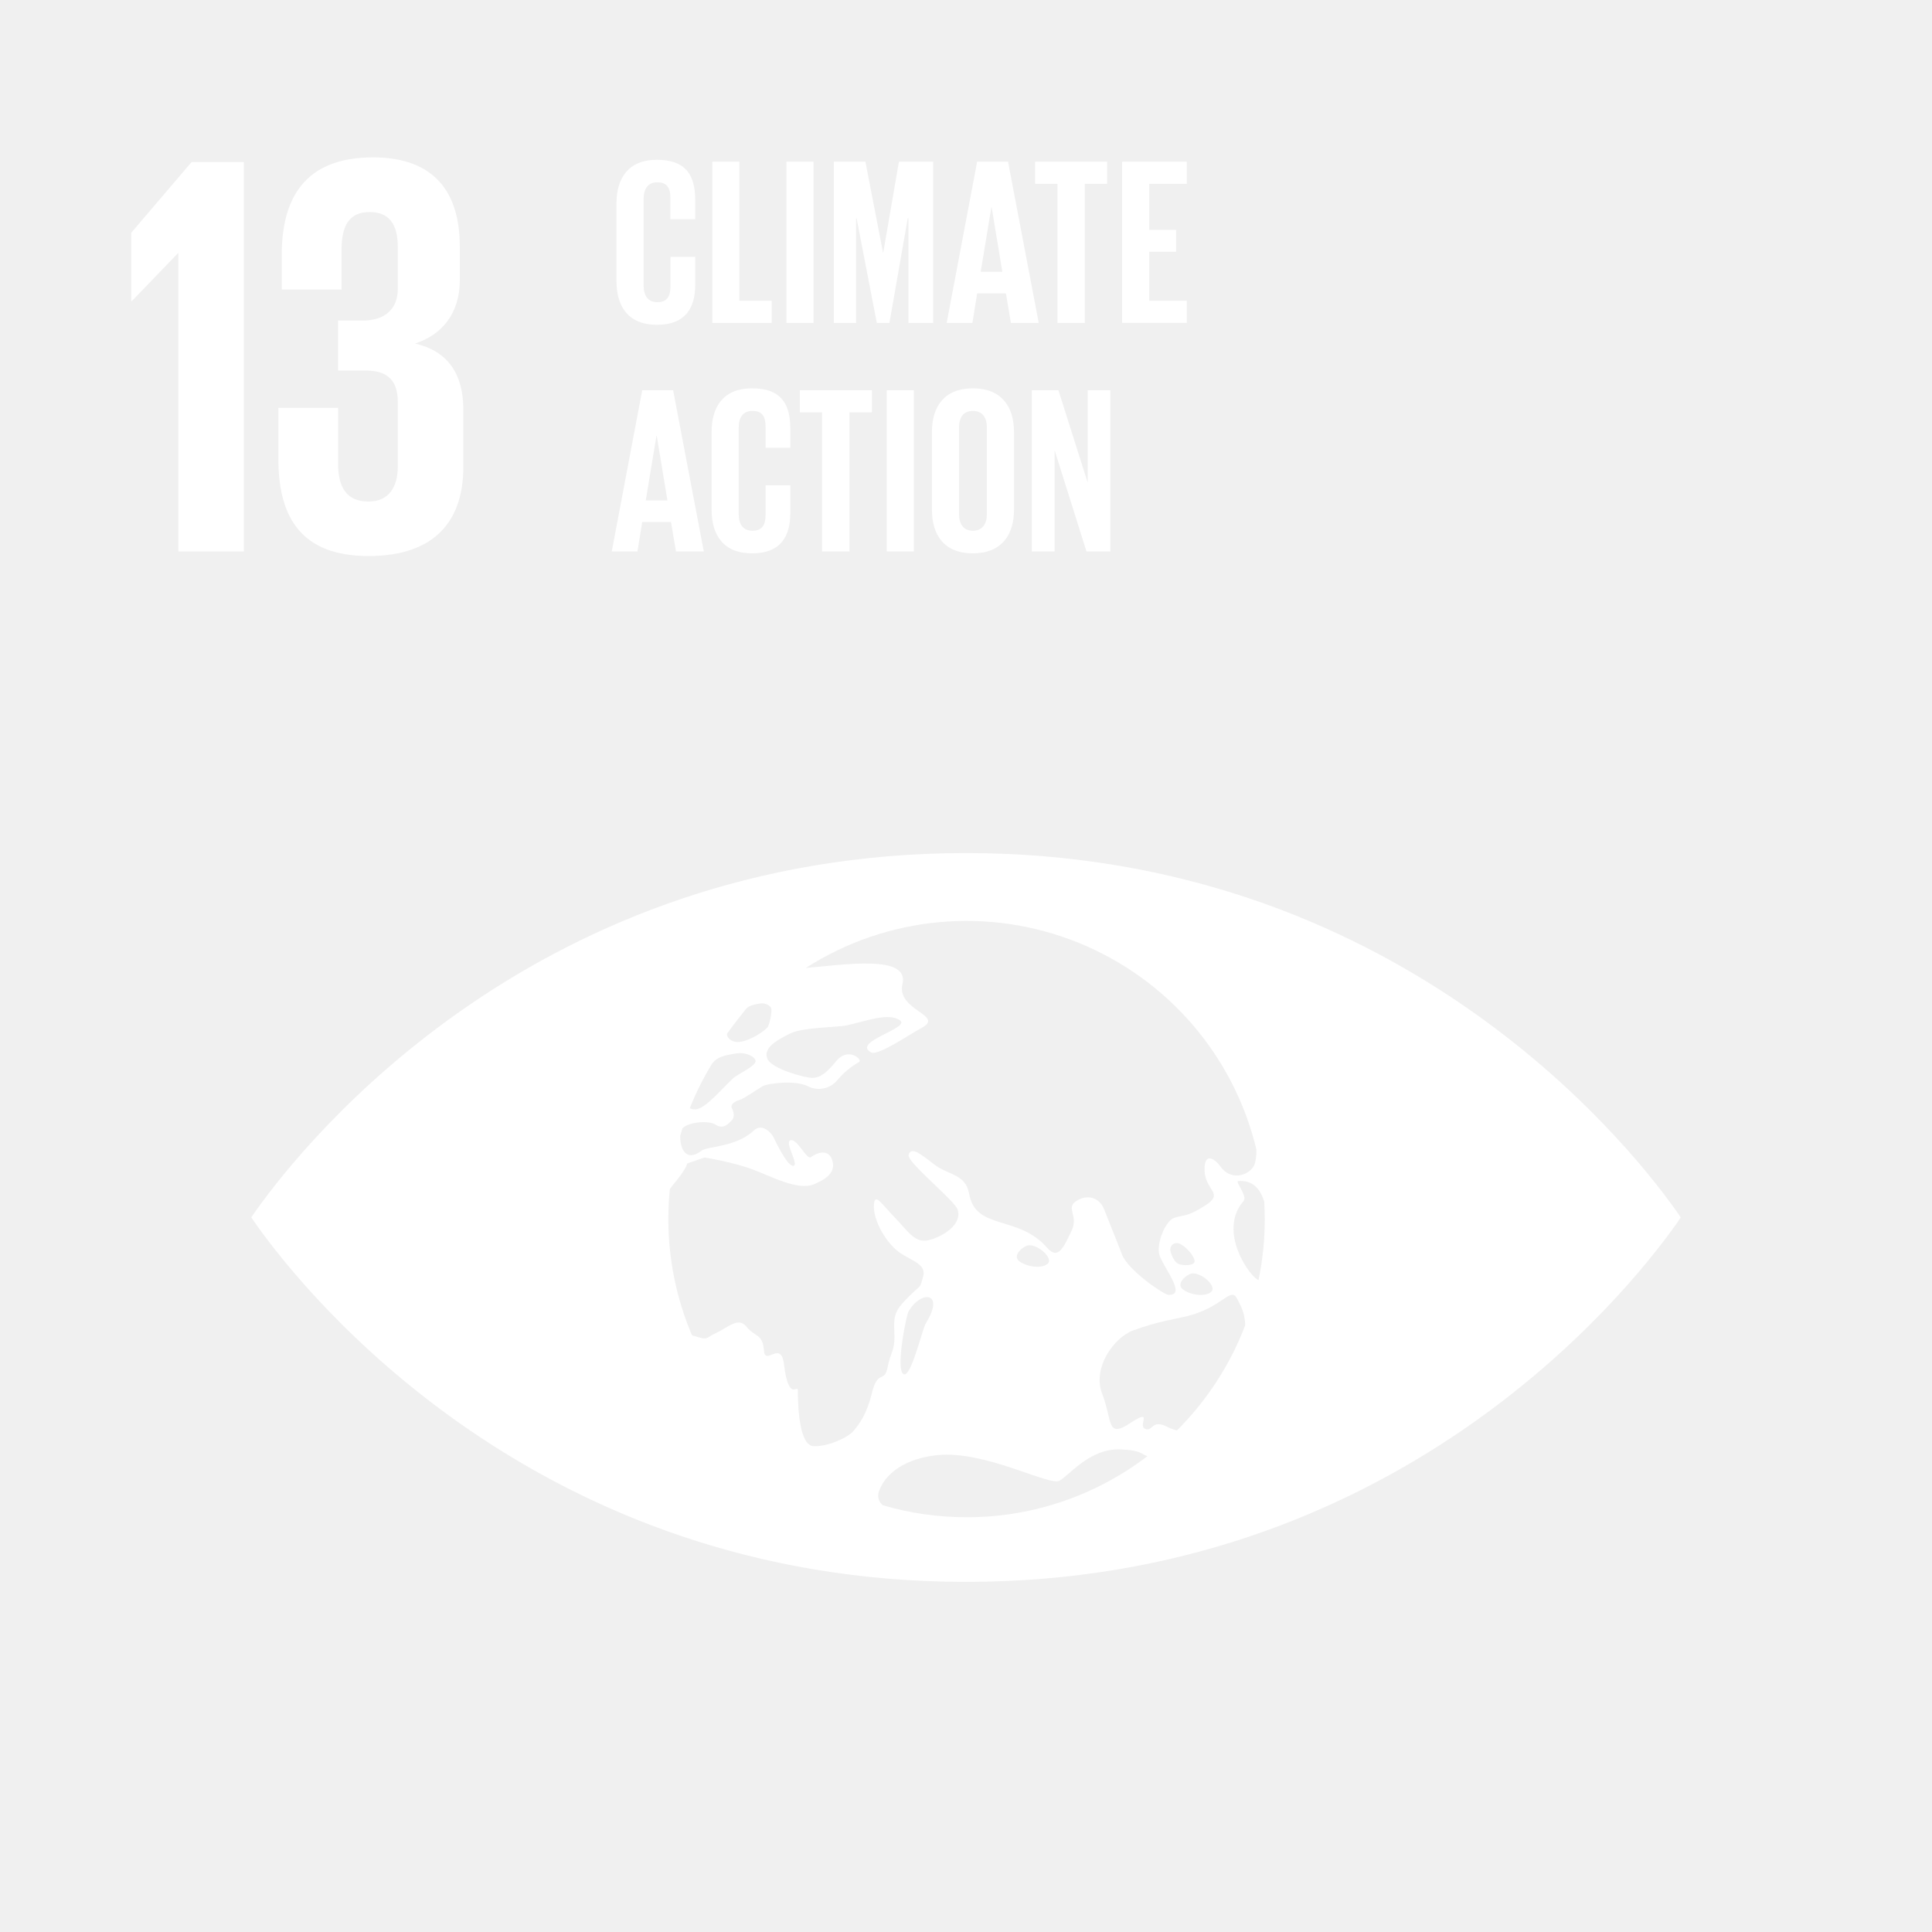
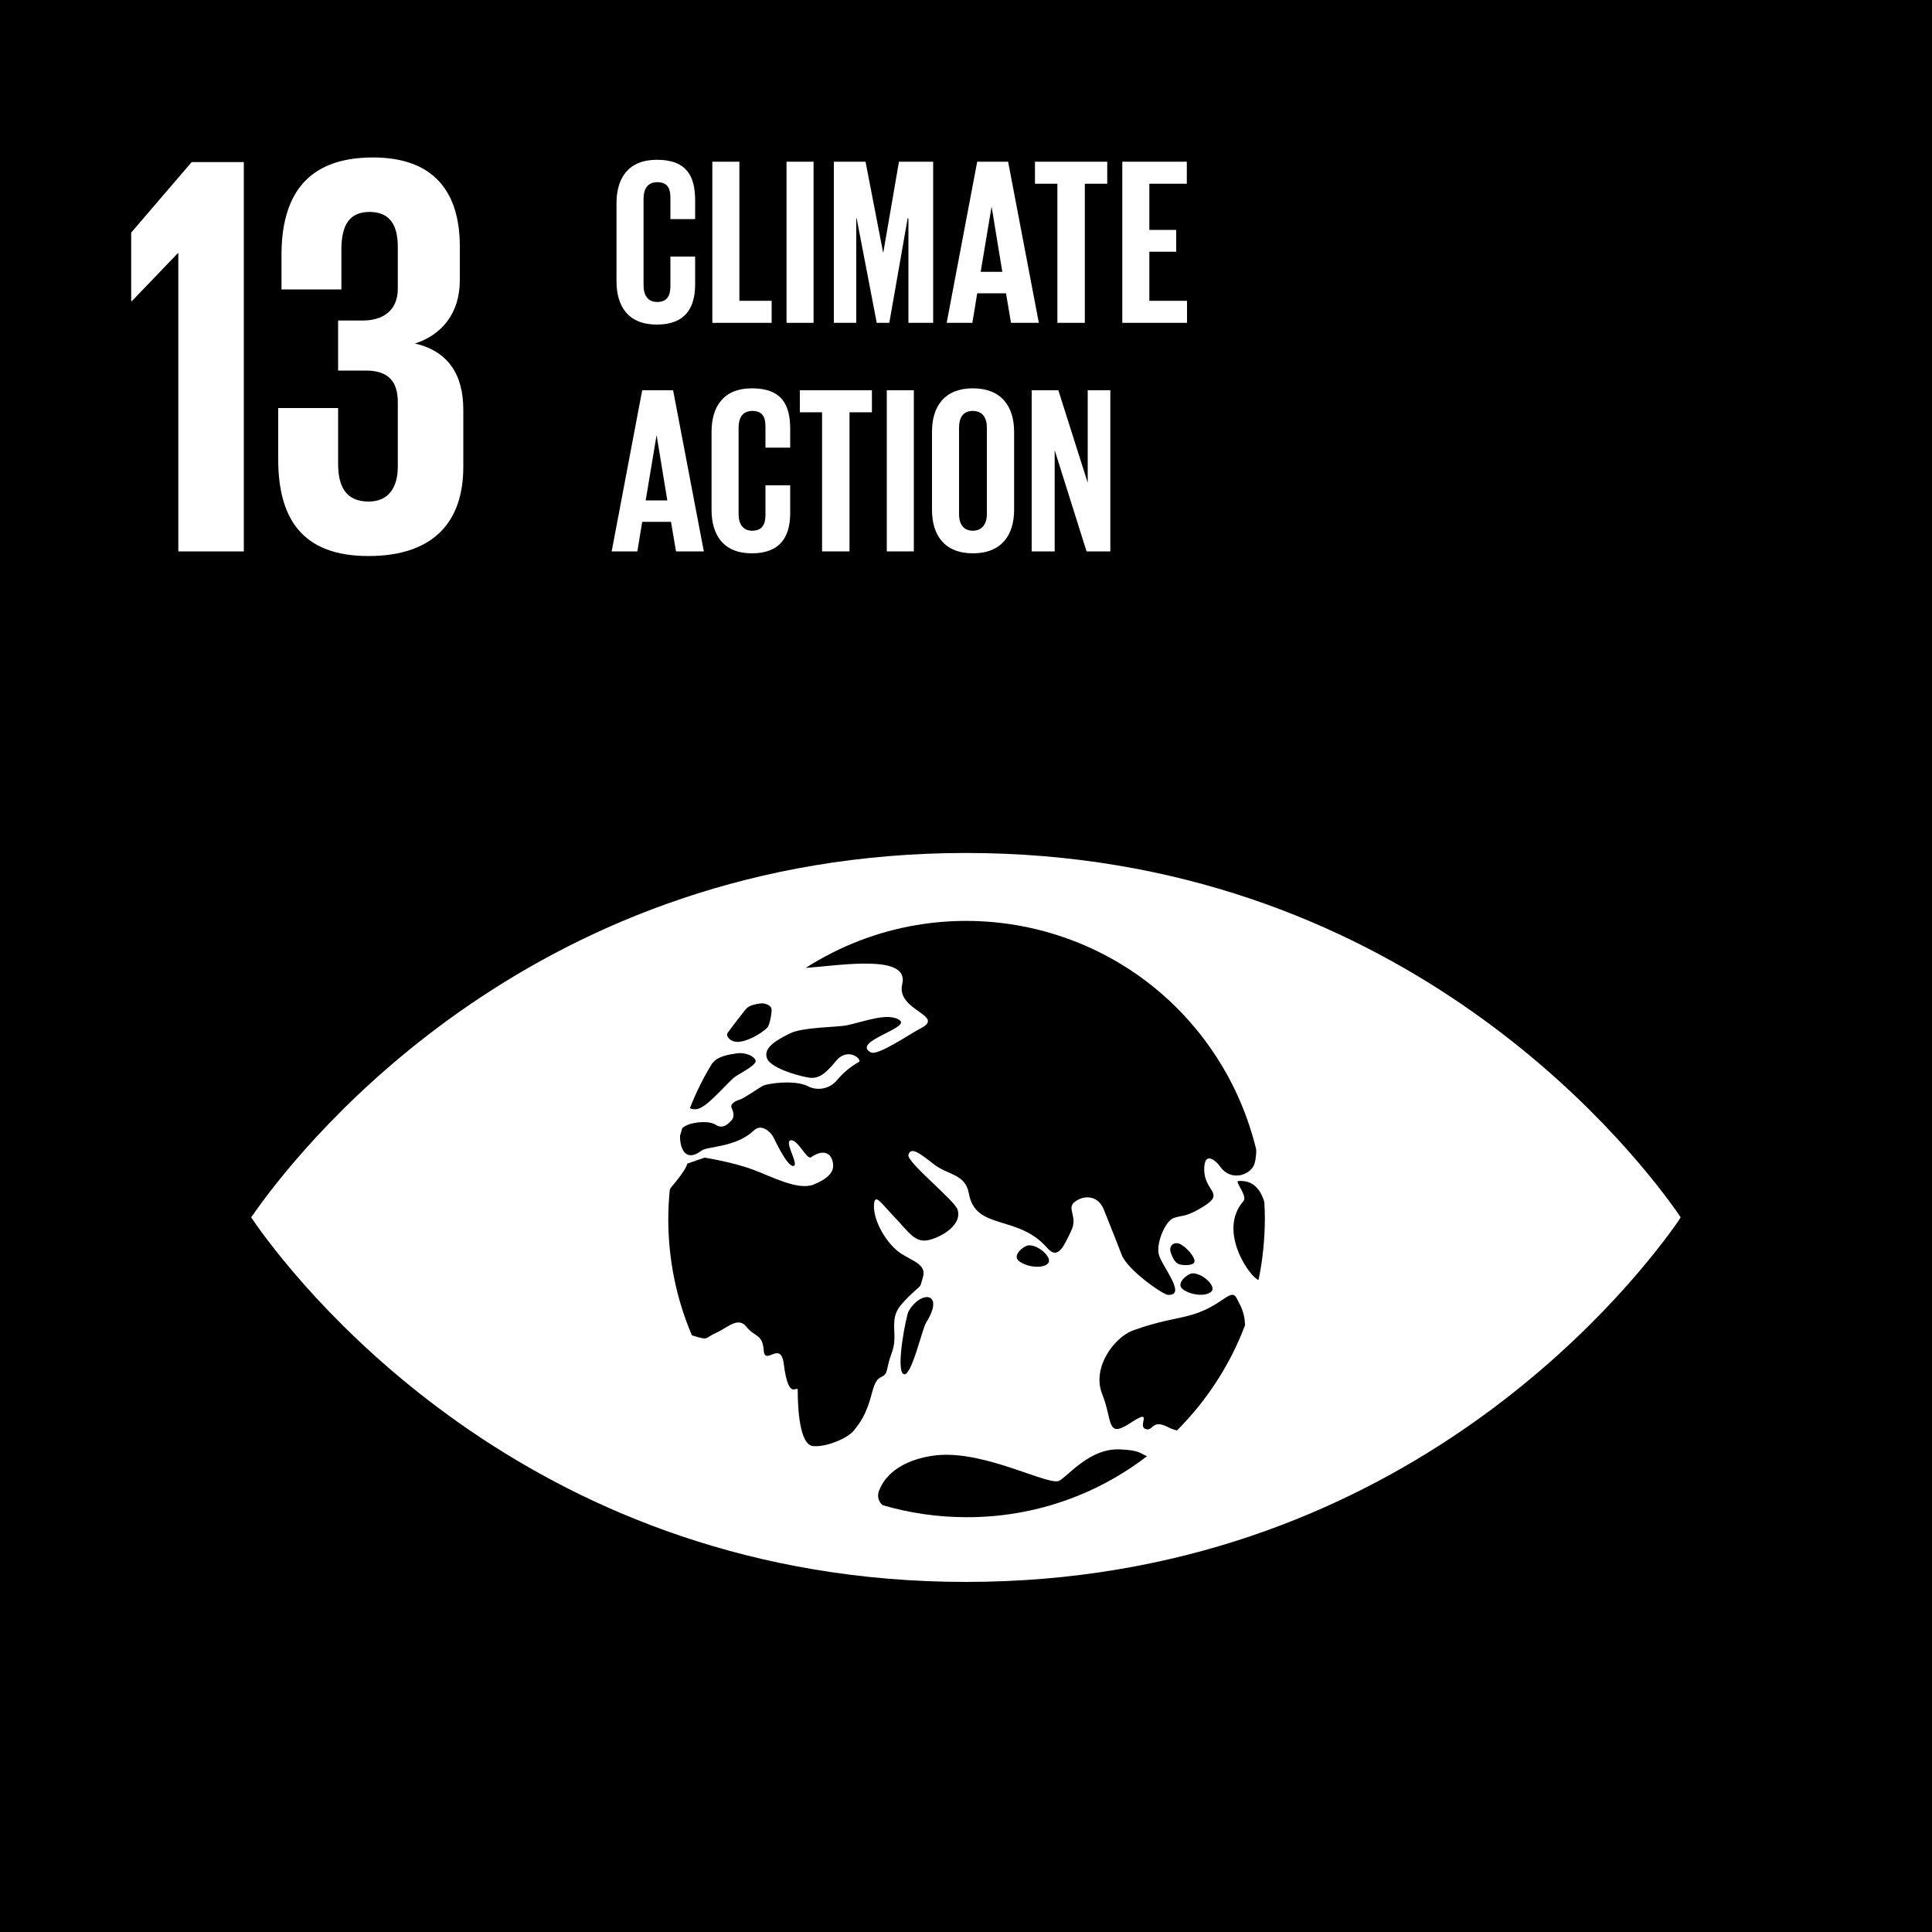
- <svg xmlns="http://www.w3.org/2000/svg" id="Layer_1" data-name="Layer 1" viewBox="0 0 1000 1000" focusable="false">
-   <link type="text/css" rel="stylesheet" id="dark-mode-general-link" />
-   <link type="text/css" rel="stylesheet" id="dark-mode-custom-link" />
-   <style type="text/css" id="dark-mode-custom-style" />
-   <defs>
-     <style>
-       .cls-2 {
-         fill: #fff;
-       }
-     </style>
-   </defs>
-   <polygon class="cls-2" points="126.22 83.88 126.22 285.42 92.33 285.42 92.33 131.15 92.03 131.15 68.26 155.82 67.95 155.82 67.95 120.44 99.16 83.88 126.22 83.88" />
-   <path class="cls-2" d="M238,127.59v17.53c0,16.93-9.21,28.23-23.18,32.7,16.94,3.86,25,15.75,25,34.18v29.73c0,27.93-14.86,46.07-49.05,46.07-34.49,0-46.69-19.62-46.69-50.24V211.11H175V240c0,11.89,4.15,19.6,15.76,19.6,10.39,0,15.14-7.42,15.14-18.13V208.14c0-10.71-4.75-16.35-16.63-16.35H175V165.93h12.79c11,0,18.11-5.66,18.11-16.35v-21.7c0-11-3.85-18.13-14.55-18.13s-14.56,7.13-14.56,19.61v20.51H145.83V132c0-29.73,12.19-50.54,47.27-50.54,31.22,0,44.89,17.55,44.89,46.09" />
-   <path class="cls-2" d="M867.09,626C840.74,589.09,721.56,441.55,500,441.55S159.32,589.09,132.93,626c-1.12,1.58-2.09,3-2.87,4.11.78,1.19,1.75,2.55,2.87,4.15C159.32,671.23,278.46,818.78,500,818.78S840.74,671.23,867.09,634.3c1.15-1.6,2.1-3,2.85-4.15q-1.12-1.74-2.85-4.11m-490.64-91.2c2-2.93,8.63-11.29,9.43-12.35,1.71-2.2,5.1-2.65,7.47-3.07s5.49.87,5.87,2.64-.91,8.63-2.07,9.81c-3.25,3.37-11.71,8.13-16.37,7.38-3.61-.55-5-3.34-4.33-4.41m-7.92,15.74c.35-.42.67-.76.8-.93,2.79-3.18,8.34-3.86,12.17-4.46s9,1.28,9.58,3.83-9.63,7.2-11.51,9c-5.33,4.91-13.67,14.91-18.55,16a5.86,5.86,0,0,1-4-.41,152.9,152.9,0,0,1,11.5-23m82.91,170.08c-3,11.8-6.5,16.05-9.48,19.77s-14,8.57-21,8.05-8-19.25-8-28.89c0-3.32-4.71,6.54-7.17-13.51-1.57-12.83-9.81,1.34-10.39-7.22s-4.7-6.84-9-12.18-9.68.52-15.7,3.22-3.52,4.06-12,1.38c-.22-.07-.33-.13-.54-.21A153.79,153.79,0,0,1,345.93,631c0-5.21.28-10.34.77-15.4a9.2,9.2,0,0,1,.95-1.44c8.16-9.66,8-11.92,8-11.92l9-3.12s14.42,2.22,25.28,6.31c8.95,3.35,23,10.94,31.23,7.6,5.93-2.44,10.56-5.68,10-10.61-.66-6.19-5.54-7.66-11.44-3.49-2.17,1.54-6.81-9.33-10.45-8.77s4.5,12.76,1.42,13.28-9.31-12.74-10.37-14.89-5.85-7.46-10.16-3.4c-9.1,8.65-23.88,8.12-26.85,10.35-9,6.76-11.42-2.23-11.22-7.7.36-1.25.73-2.51,1.13-3.75,2.95-3.25,13.54-4.33,17.18-1.91,4,2.67,6.86-.68,8.42-2.3s1-4.15,0-6.27,2-3.72,4.06-4.27,8.95-5.37,11.7-7,17-3.33,23.43-.13a12.42,12.42,0,0,0,15.41-3.11,41.24,41.24,0,0,1,11.19-9.33c2.24-1-5.51-8.27-11.87-.39s-9.63,8.56-12.63,8.56-20.82-4.44-23-10.07,5.58-9.84,12.15-13,24.57-3.09,29.17-4.13c9.35-2.05,21.31-6.75,27.33-2.65s-25.15,11.12-14.91,16.65c3.64,2,20.1-9.47,25.75-12.41,13.27-6.84-12.87-9.1-9.48-23,3.83-15.72-32.07-9.64-50-8.3a154.3,154.3,0,0,1,233.18,93.93,25.36,25.36,0,0,1-.75,7.15c-1.4,5.56-12,10.34-18.07,1.39-1.56-2.26-8.18-8.51-8,2.18s10.4,11.79.53,18.21-11.66,4.87-16.22,6.49-9,12.63-7.87,18.52,15.17,22,4.73,21.32c-2.45-.19-20.89-12.78-23.93-20.88-3.22-8.53-6.72-16.87-9.21-23.3s-9-8-14.54-4.27,1.53,7.51-2.42,15.55-6.76,15.19-12.55,8.56c-15.07-17.26-37-8.75-40.39-28-1.85-10.41-10.82-9.41-18.32-15.31s-11.73-9-13-4.81c-1.11,3.73,23.59,23.32,25.35,28.33,2.63,7.46-7.39,14-14.73,15.8s-10.52-4.11-17.72-11.61-10.33-12.82-10.83-6.94c-.72,8.49,6.83,21,14.15,25.62,6.25,3.95,13.25,5.74,11.22,12.16s0,2.8-7,9.72-8.34,9.19-7.83,18.8-2,10.19-3.51,18.2-5,1.08-8,12.83M617,659.12c5.18-.42,13,6.77,9.93,9.53s-10.81,1.74-14.72-1.32,2.45-8,4.79-8.21m-6.57-4.74c-1.66-.62-3.13-2.2-4.39-6s1.93-6,5-4.43,7.28,6.33,7.28,8.85-6.23,2.23-7.93,1.56m-68.11-.27c-3.05,2.72-10.85,1.72-14.75-1.32s2.46-8,4.78-8.21c5.19-.47,13,6.79,10,9.53m-63,30.65c-2.12,3.47-7.93,29.42-11.82,26.4s1.58-30.1,2.7-32.16c6.1-11.18,19.28-10.63,9.12,5.76m21,100.58a154.27,154.27,0,0,1-43.37-6.21,6.35,6.35,0,0,1-1.87-7.54c4.77-12.45,19-17.33,30.22-18.41,25-2.44,57.92,16.25,63.15,13.23s15.83-16.77,31.35-16.19c10.6.41,10.52,2.19,14.08,3.53a153.73,153.73,0,0,1-93.56,31.59m108.85-44.92a25.79,25.79,0,0,1-4.84-1.79c-8.43-4.29-7.42,2.56-11.56,1s4.67-11.15-7.77-3-9.05-1.26-14.45-15,6.22-29.43,16-33c13.41-4.85,21.73-5.84,28-7.39,18.54-4.63,22.46-15.63,25.82-8.94.64,1.25,1.25,2.45,1.81,3.57A24.37,24.37,0,0,1,644.51,686a154.48,154.48,0,0,1-35.38,54.44m42.28-77.91c-4.14-1.13-21.47-25.09-7.77-40.85,2.28-2.59-4.6-10.22-2.72-10.37,7.5-.58,11.48,4.07,13.45,10.77.15,3,.27,5.94.27,9a155.68,155.68,0,0,1-3.23,31.5" />
-   <path class="cls-2" d="M319.1,145.6V105.23c0-13,6.15-22.52,20.92-22.52,15.51,0,19.82,8.61,19.82,20.92v9.85H347v-11c0-5.17-1.72-8.12-6.77-8.12S333.13,98,333.13,103v44.8c0,5,2.09,8.61,7.14,8.61s6.77-3.2,6.77-8.12V132.92h12.8v14.4c0,11.94-4.92,20.8-19.82,20.8S319.1,158.52,319.1,145.6Z" />
-   <path class="cls-2" d="M368.69,83.69h14v72h16.74v11.45H368.69Z" />
-   <path class="cls-2" d="M407.07,83.69h14v83.45h-14Z" />
-   <path class="cls-2" d="M470.21,113h-.37l-9.47,54.15h-6.53L443.38,113h-.25v54.15H431.57V83.69h16.36l9.11,47h.13l8.12-47H483v83.45H470.21Z" />
-   <path class="cls-2" d="M490,167.14l15.76-83.45h16l15.88,83.45h-14.4l-2.59-15.27H505.77l-2.47,15.27Zm17.6-26.46h11.21l-5.54-33.48h-.13Z" />
-   <path class="cls-2" d="M535.77,83.69h37.3V95.14H561.5v72H547.34v-72H535.77Z" />
-   <path class="cls-2" d="M580.81,83.69h33.48V95.14H594.84V119h13.91v11.32H594.84v25.35h19.45v11.45H580.81Z" />
-   <path class="cls-2" d="M316.65,285.42,332.41,202h16l15.88,83.44h-14.4l-2.59-15.26H332.41l-2.47,15.26ZM334.25,259h11.21l-5.54-33.47h-.13Z" />
-   <path class="cls-2" d="M368.32,263.89V223.52c0-13.05,6.16-22.52,20.93-22.52,15.5,0,19.81,8.61,19.81,20.92v9.84h-12.8V220.81c0-5.17-1.72-8.12-6.77-8.12s-7.14,3.57-7.14,8.61v44.8c0,5,2.1,8.62,7.14,8.62s6.77-3.2,6.77-8.13V251.21h12.8v14.4c0,11.94-4.92,20.8-19.81,20.8S368.32,276.81,368.32,263.89Z" />
-   <path class="cls-2" d="M414,202h37.3v11.45H439.69v72H425.53v-72H414Z" />
-   <path class="cls-2" d="M459,202h14v83.44H459Z" />
-   <path class="cls-2" d="M482.37,263.89V223.52c0-13.05,6.41-22.52,21.17-22.52s21.3,9.47,21.3,22.52v40.37c0,12.92-6.41,22.52-21.3,22.52S482.37,276.81,482.37,263.89Zm28.44,2.21V221.3c0-5-2.22-8.61-7.27-8.61s-7.14,3.57-7.14,8.61v44.8c0,5,2.22,8.62,7.14,8.62S510.81,271.15,510.81,266.1Z" />
-   <path class="cls-2" d="M545.86,233v52.43H534.05V202h13.79L563,249.85V202h11.7v83.44H562.36Z" />
+ <svg xmlns="http://www.w3.org/2000/svg" version="1.1" id="Layer_1" x="0px" y="0px" viewBox="0 0 1000 1000" style="enable-background:new 0 0 1000 1000;" xml:space="preserve">
+   <style type="text/css">
+ 	.st0{fill:#FFFFFF;}
+ </style>
+   <rect y="0" width="1000" height="1000" />
+   <polygon class="st0" points="126.2,83.9 126.2,285.4 92.3,285.4 92.3,131.1 92,131.1 68.3,155.8 67.9,155.8 67.9,120.4 99.2,83.9   " />
+   <path class="st0" d="M238,127.6v17.5c0,16.9-9.2,28.2-23.2,32.7c16.9,3.9,25,15.8,25,34.2v29.7c0,27.9-14.9,46.1-49.1,46.1  c-34.5,0-46.7-19.6-46.7-50.2v-26.4H175V240c0,11.9,4.1,19.6,15.8,19.6c10.4,0,15.1-7.4,15.1-18.1v-33.3c0-10.7-4.8-16.4-16.6-16.4  H175v-25.9h12.8c11,0,18.1-5.7,18.1-16.4v-21.7c0-11-3.9-18.1-14.6-18.1s-14.6,7.1-14.6,19.6v20.5h-31V132  c0-29.7,12.2-50.5,47.3-50.5C224.3,81.5,238,99,238,127.6" />
+   <path class="st0" d="M867.1,626C840.7,589.1,721.6,441.5,500,441.5S159.3,589.1,132.9,626c-1.1,1.6-2.1,3-2.9,4.1  c0.8,1.2,1.8,2.5,2.9,4.2c26.4,37,145.5,184.5,367.1,184.5s340.7-147.6,367.1-184.5c1.2-1.6,2.1-3,2.8-4.2  C869.2,629,868.2,627.6,867.1,626 M376.5,534.8c2-2.9,8.6-11.3,9.4-12.3c1.7-2.2,5.1-2.7,7.5-3.1s5.5,0.9,5.9,2.6s-0.9,8.6-2.1,9.8  c-3.2,3.4-11.7,8.1-16.4,7.4C377.2,538.7,375.8,535.9,376.5,534.8 M368.5,550.6c0.4-0.4,0.7-0.8,0.8-0.9c2.8-3.2,8.3-3.9,12.2-4.5  s9,1.3,9.6,3.8s-9.6,7.2-11.5,9c-5.3,4.9-13.7,14.9-18.5,16c-1.3,0.3-2.8,0.2-4-0.4C360.2,565.6,364,557.9,368.5,550.6 M451.4,720.7  c-3,11.8-6.5,16-9.5,19.8s-14,8.6-21,8s-8-19.2-8-28.9c0-3.3-4.7,6.5-7.2-13.5c-1.6-12.8-9.8,1.3-10.4-7.2s-4.7-6.8-9-12.2  s-9.7,0.5-15.7,3.2s-3.5,4.1-12,1.4c-0.2-0.1-0.3-0.1-0.5-0.2c-8.1-19-12.2-39.4-12.2-60.1c0-5.2,0.3-10.3,0.8-15.4  c0.3-0.5,0.6-1,1-1.4c8.2-9.7,8-11.9,8-11.9l9-3.1c0,0,14.4,2.2,25.3,6.3c9,3.3,23,10.9,31.2,7.6c5.9-2.4,10.6-5.7,10-10.6  c-0.7-6.2-5.5-7.7-11.4-3.5c-2.2,1.5-6.8-9.3-10.5-8.8s4.5,12.8,1.4,13.3s-9.3-12.7-10.4-14.9s-5.9-7.5-10.2-3.4  c-9.1,8.7-23.9,8.1-26.9,10.3c-9,6.8-11.4-2.2-11.2-7.7c0.4-1.2,0.7-2.5,1.1-3.8c3-3.2,13.5-4.3,17.2-1.9c4,2.7,6.9-0.7,8.4-2.3  s1-4.2,0-6.3s2-3.7,4.1-4.3s9-5.4,11.7-7s17-3.3,23.4-0.1c5.2,2.8,11.7,1.5,15.4-3.1c3.1-3.7,6.9-6.9,11.2-9.3  c2.2-1-5.5-8.3-11.9-0.4s-9.6,8.6-12.6,8.6s-20.8-4.4-23-10.1s5.6-9.8,12.1-13s24.6-3.1,29.2-4.1c9.4-2,21.3-6.8,27.3-2.7  s-25.1,11.1-14.9,16.7c3.6,2,20.1-9.5,25.8-12.4c13.3-6.8-12.9-9.1-9.5-23c3.8-15.7-32.1-9.6-50-8.3c71.8-45.9,167.2-25,213.1,46.8  c9.3,14.5,16,30.4,20.1,47.1c0.1,2.4-0.2,4.8-0.8,7.2c-1.4,5.6-12,10.3-18.1,1.4c-1.6-2.3-8.2-8.5-8,2.2s10.4,11.8,0.5,18.2  s-11.7,4.9-16.2,6.5s-9,12.6-7.9,18.5s15.2,22,4.7,21.3c-2.5-0.2-20.9-12.8-23.9-20.9c-3.2-8.5-6.7-16.9-9.2-23.3s-9-8-14.5-4.3  s1.5,7.5-2.4,15.5s-6.8,15.2-12.5,8.6c-15.1-17.3-37-8.8-40.4-28c-1.9-10.4-10.8-9.4-18.3-15.3s-11.7-9-13-4.8  c-1.1,3.7,23.6,23.3,25.4,28.3c2.6,7.5-7.4,14-14.7,15.8s-10.5-4.1-17.7-11.6s-10.3-12.8-10.8-6.9c-0.7,8.5,6.8,21,14.1,25.6  c6.2,4,13.2,5.7,11.2,12.2s0,2.8-7,9.7s-8.3,9.2-7.8,18.8s-2,10.2-3.5,18.2S454.4,708.9,451.4,720.7 M617,659.1  c5.2-0.4,13,6.8,9.9,9.5s-10.8,1.7-14.7-1.3S614.7,659.3,617,659.1 M610.4,654.4c-1.7-0.6-3.1-2.2-4.4-6s1.9-6,5-4.4  s7.3,6.3,7.3,8.8S612.1,655,610.4,654.4 M542.3,654.1c-3,2.7-10.8,1.7-14.8-1.3s2.5-8,4.8-8.2C537.5,644.1,545.3,651.3,542.3,654.1   M479.3,684.7c-2.1,3.5-7.9,29.4-11.8,26.4s1.6-30.1,2.7-32.2C476.3,667.8,489.5,668.4,479.3,684.7 M500.3,785.3  c-14.7,0-29.3-2.1-43.4-6.2c-2.3-1.8-3-4.9-1.9-7.5c4.8-12.5,19-17.3,30.2-18.4c25-2.4,57.9,16.2,63.1,13.2s15.8-16.8,31.3-16.2  c10.6,0.4,10.5,2.2,14.1,3.5C567,774.3,534.1,785.4,500.3,785.3 M609.2,740.4c-1.7-0.4-3.3-1-4.8-1.8c-8.4-4.3-7.4,2.6-11.6,1  s4.7-11.2-7.8-3s-9-1.3-14.5-15s6.2-29.4,16-33c13.4-4.8,21.7-5.8,28-7.4c18.5-4.6,22.5-15.6,25.8-8.9c0.6,1.2,1.2,2.5,1.8,3.6  c1.5,3.2,2.3,6.6,2.3,10.1C636.7,706.4,624.6,725,609.2,740.4 M651.4,662.5c-4.1-1.1-21.5-25.1-7.8-40.8c2.3-2.6-4.6-10.2-2.7-10.4  c7.5-0.6,11.5,4.1,13.5,10.8c0.2,3,0.3,5.9,0.3,9C654.6,641.7,653.6,652.2,651.4,662.5" />
+   <path class="st0" d="M319.1,145.6v-40.4c0-13,6.1-22.5,20.9-22.5c15.5,0,19.8,8.6,19.8,20.9v9.8H347v-11c0-5.2-1.7-8.1-6.8-8.1  s-7.1,3.6-7.1,8.6v44.8c0,5,2.1,8.6,7.1,8.6s6.8-3.2,6.8-8.1v-15.4h12.8v14.4c0,11.9-4.9,20.8-19.8,20.8S319.1,158.5,319.1,145.6z" />
+   <path class="st0" d="M368.7,83.7h14v72h16.7v11.4h-30.7V83.7z" />
+   <path class="st0" d="M407.1,83.7h14v83.4h-14V83.7z" />
+   <path class="st0" d="M470.2,113h-0.4l-9.5,54.1h-6.5L443.4,113h-0.2v54.1h-11.6V83.7h16.4l9.1,47h0.1l8.1-47H483v83.4h-12.8V113z" />
+   <path class="st0" d="M490,167.1l15.8-83.4h16l15.9,83.4h-14.4l-2.6-15.3h-14.9l-2.5,15.3H490z M507.6,140.7h11.2l-5.5-33.5h-0.1  L507.6,140.7z" />
+   <path class="st0" d="M535.8,83.7h37.3v11.4h-11.6v72h-14.2v-72h-11.6V83.7z" />
+   <path class="st0" d="M580.8,83.7h33.5v11.4h-19.4V119h13.9v11.3h-13.9v25.4h19.5v11.4h-33.5V83.7z" />
+   <path class="st0" d="M316.6,285.4l15.8-83.4h16l15.9,83.4h-14.4l-2.6-15.3h-14.9l-2.5,15.3L316.6,285.4z M334.2,259h11.2l-5.5-33.5  h-0.1L334.2,259z" />
+   <path class="st0" d="M368.3,263.9v-40.4c0-13.1,6.2-22.5,20.9-22.5c15.5,0,19.8,8.6,19.8,20.9v9.8h-12.8v-10.9  c0-5.2-1.7-8.1-6.8-8.1s-7.1,3.6-7.1,8.6v44.8c0,5,2.1,8.6,7.1,8.6s6.8-3.2,6.8-8.1v-15.4h12.8v14.4c0,11.9-4.9,20.8-19.8,20.8  S368.3,276.8,368.3,263.9z" />
+   <path class="st0" d="M414,202h37.3v11.4h-11.6v72h-14.2v-72H414V202z" />
+   <path class="st0" d="M459,202h14v83.4h-14V202z" />
+   <path class="st0" d="M482.4,263.9v-40.4c0-13.1,6.4-22.5,21.2-22.5c14.8,0,21.3,9.5,21.3,22.5v40.4c0,12.9-6.4,22.5-21.3,22.5  S482.4,276.8,482.4,263.9z M510.8,266.1v-44.8c0-5-2.2-8.6-7.3-8.6s-7.1,3.6-7.1,8.6v44.8c0,5,2.2,8.6,7.1,8.6  S510.8,271.1,510.8,266.1z" />
+   <path class="st0" d="M545.9,233v52.4H534V202h13.8l15.2,47.9V202h11.7v83.4h-12.3L545.9,233z" />
</svg>
